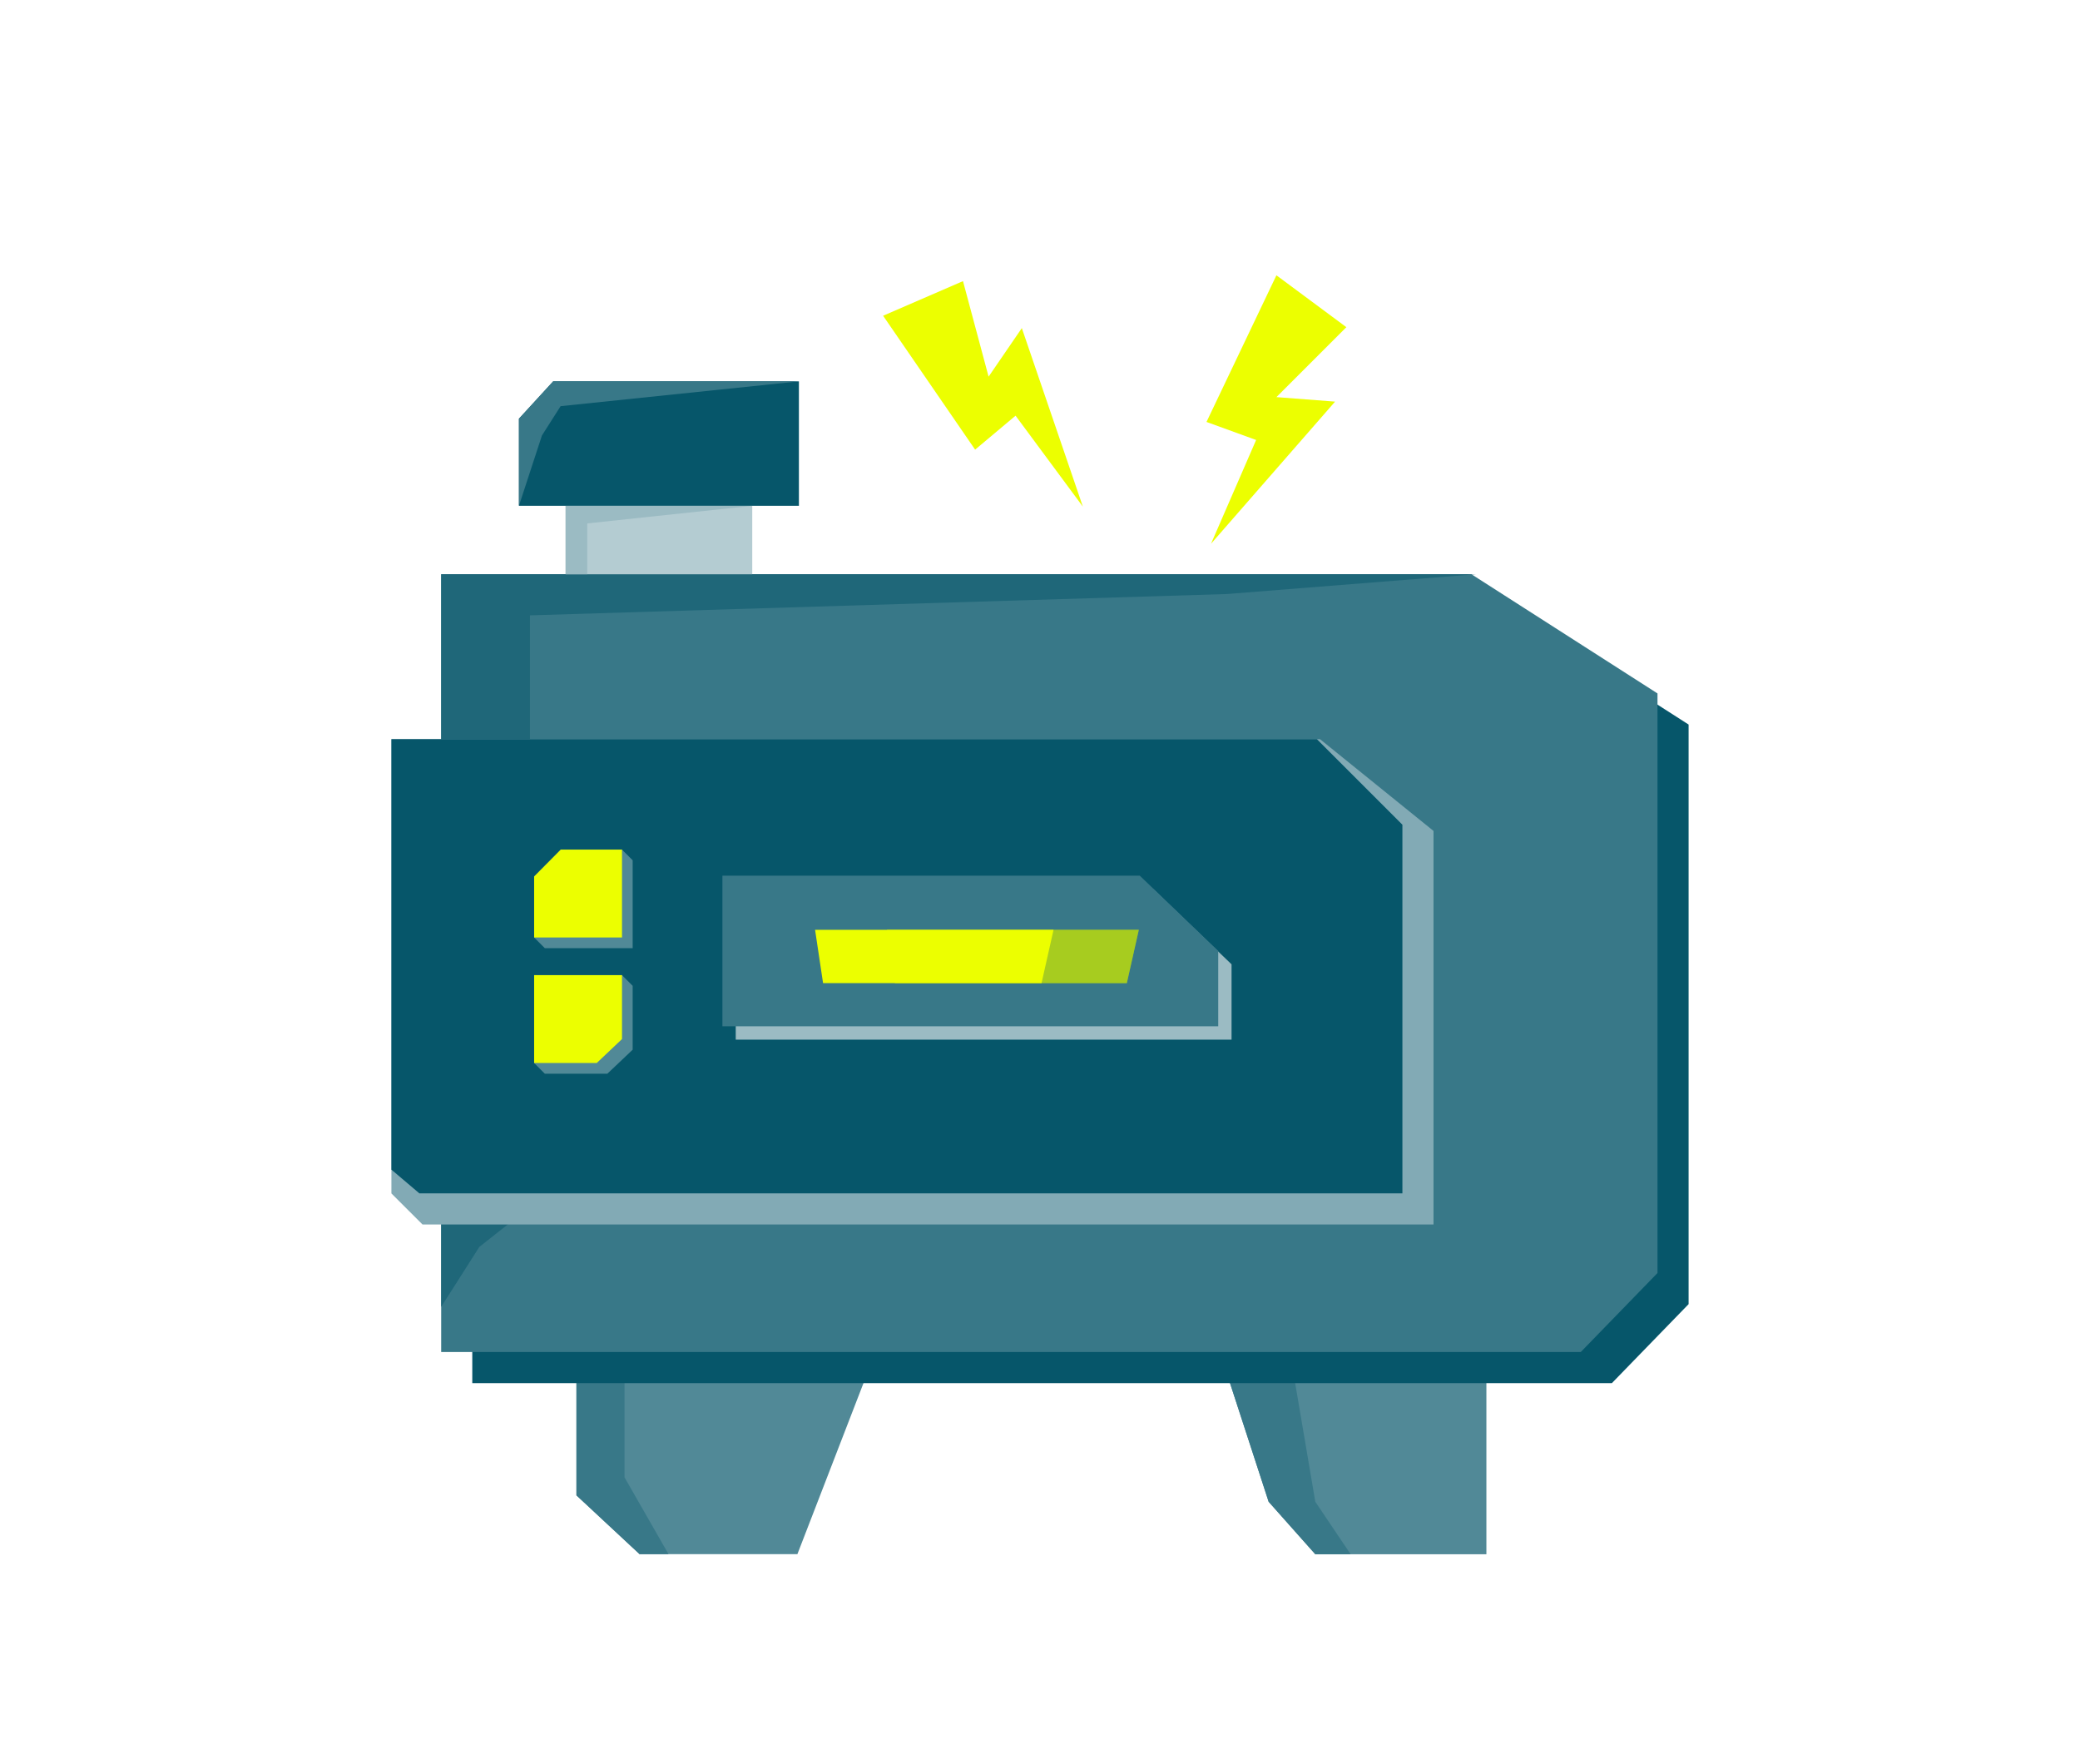
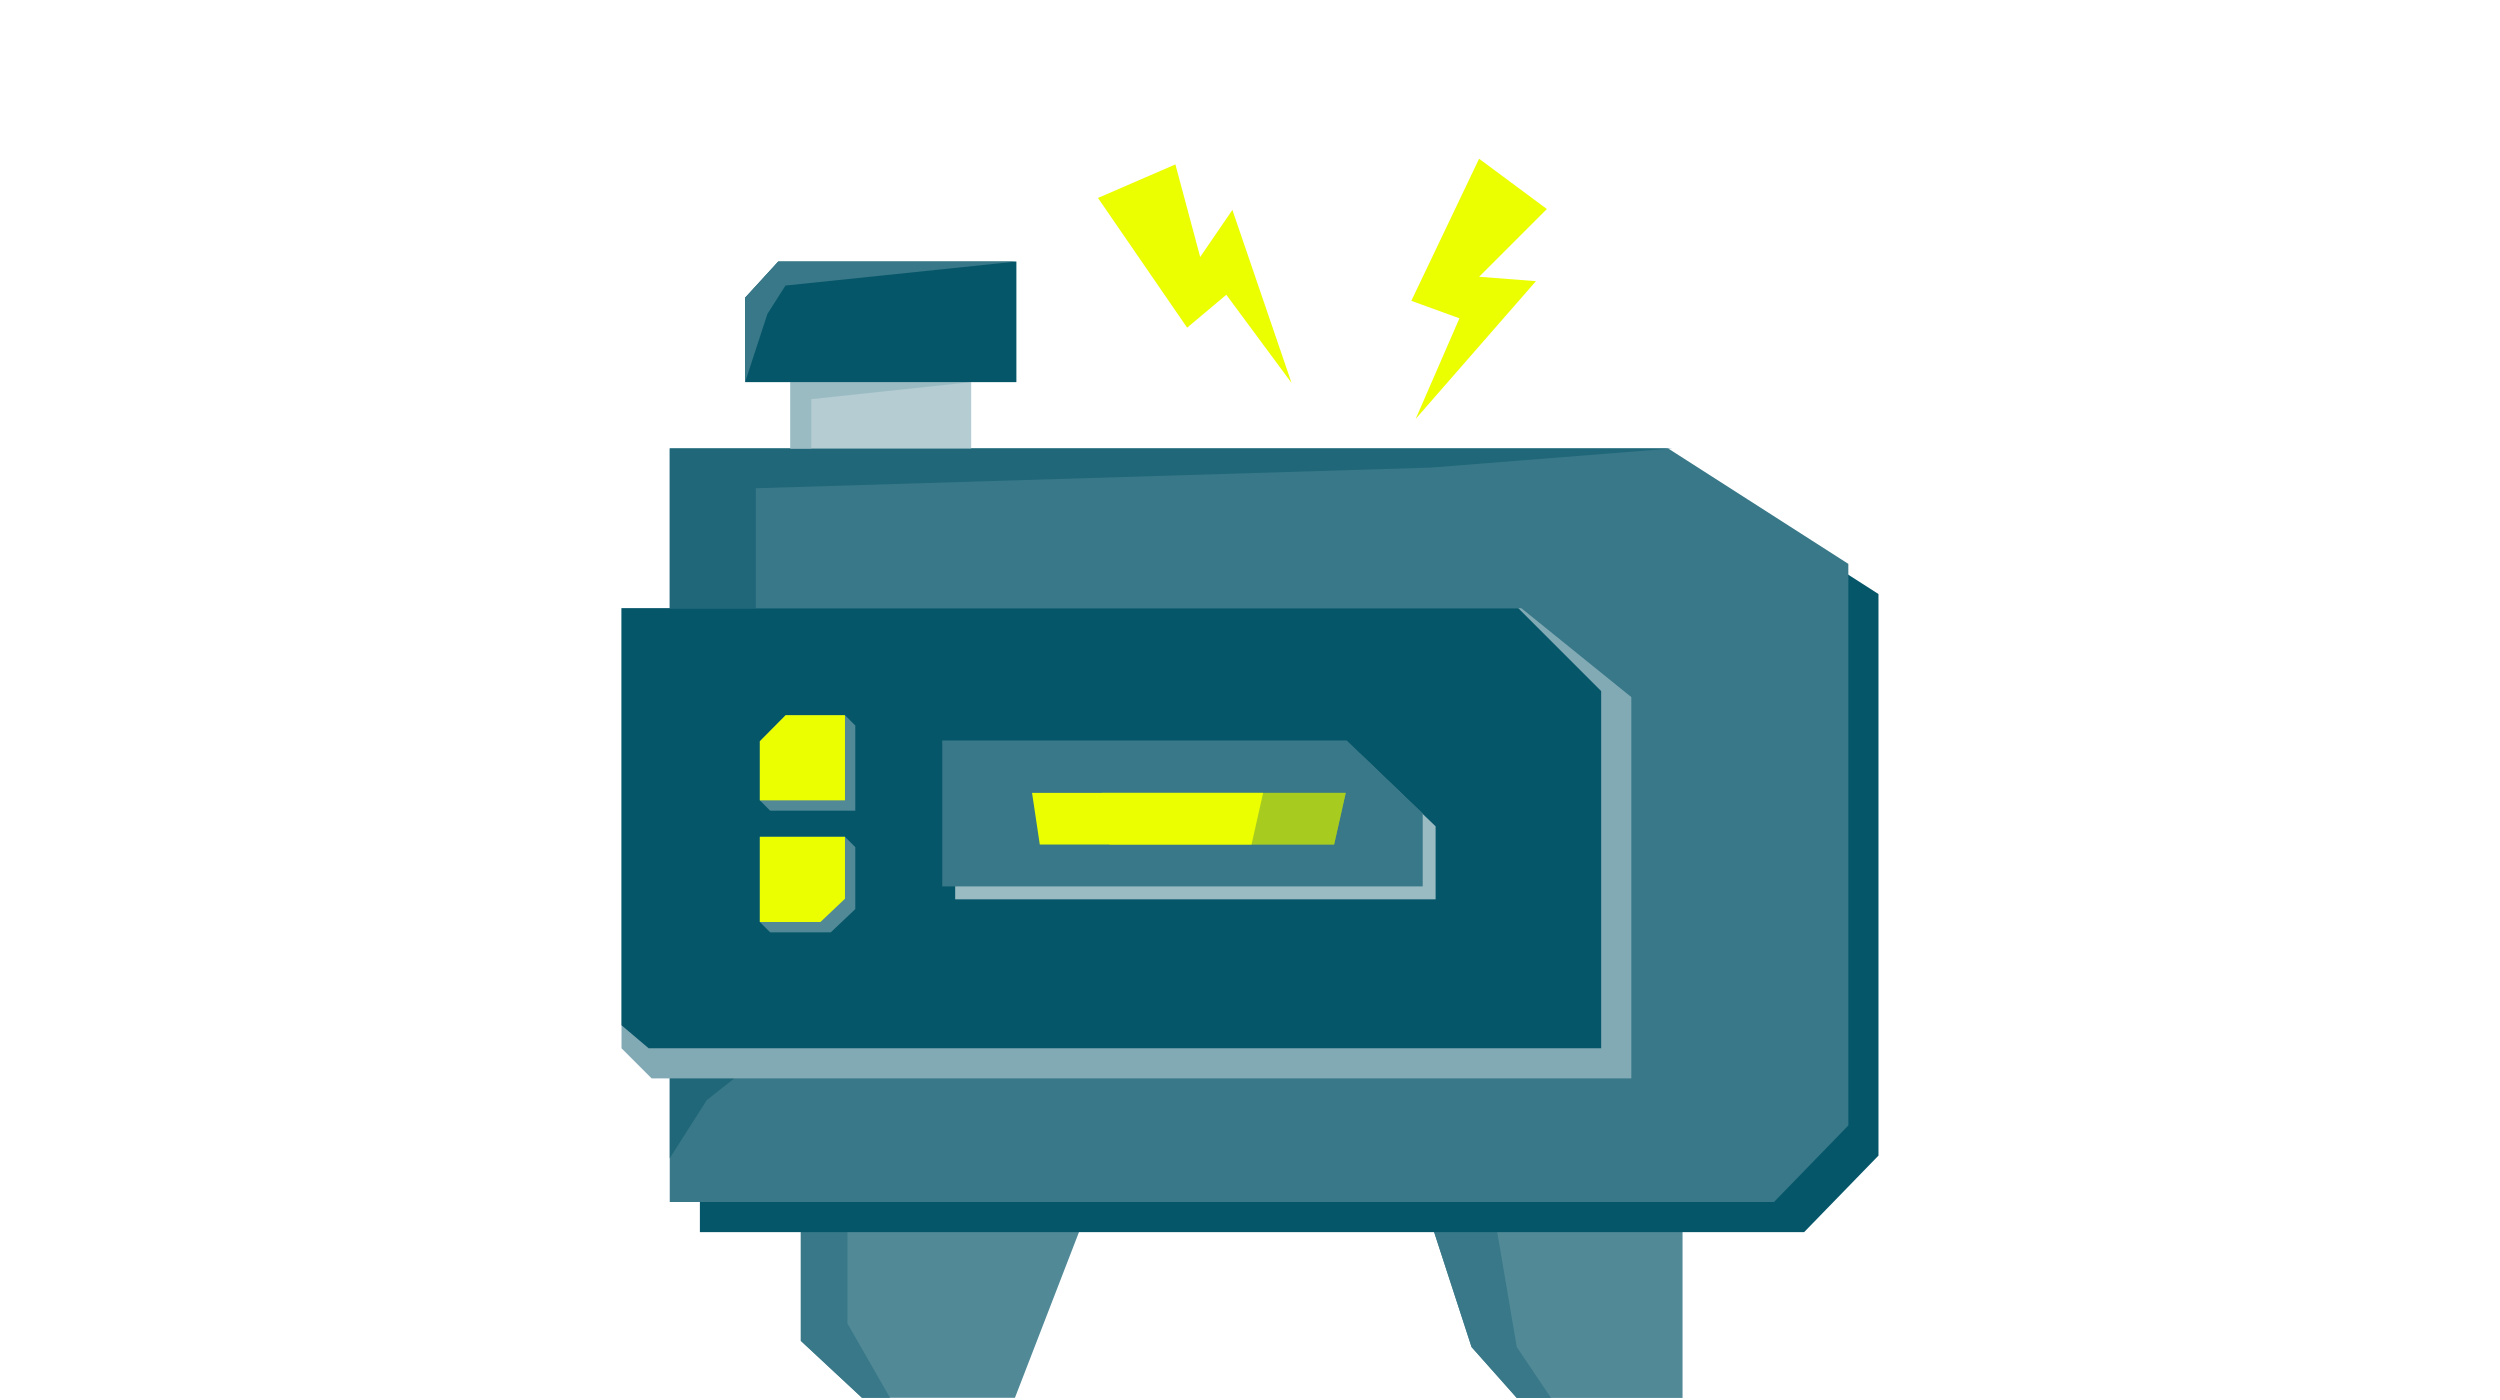
- <svg xmlns="http://www.w3.org/2000/svg" width="250" height="212" viewBox="0 0 250 212" fill="none">
-   <path d="M69.283 162.237H105.327L95.842 186.778H76.871L69.283 179.713V162.237Z" fill="#518997" />
-   <path d="M69.283 162.237H75.066V177.558L80.35 186.778H76.871L69.283 179.713V162.237Z" fill="#387888" />
-   <path d="M146.499 162.115H178.654V186.792H158.089L152.481 180.483L146.499 162.115Z" fill="#518997" />
-   <path d="M146.499 162.115H154.971L158.089 180.483L162.337 186.792H158.089L152.481 180.483L146.499 162.115Z" fill="#387888" />
-   <path d="M56.765 72.754H180.597L202.957 87.077V156.733L193.735 166.227H56.765V72.754Z" fill="#06566A" />
-   <path d="M53.026 69.015H176.858L199.218 83.338V152.994L189.996 162.488H53.026V69.015Z" fill="#387888" />
-   <path d="M53.026 69.015H177.389L147.445 71.392L63.697 73.954V145.052L57.612 149.855L53.026 157.061V69.015Z" fill="#1F6779" />
-   <path d="M158.65 88.832H47.044V141.209V143.426L50.78 147.159H54.089H172.297V99.862L158.65 88.832Z" fill="#82AAB5" />
-   <path d="M47.044 88.832H158.276L168.558 99.114V143.42H50.406L47.044 140.568V88.832Z" fill="#06566A" />
-   <path d="M67.981 60.79H90.415V69.015H67.981V60.79Z" fill="#B4CCD2" />
-   <path d="M67.981 60.79H90.415L70.582 62.905V69.015H67.981V60.79Z" fill="#9BBBC3" />
-   <path d="M66.486 45.834H96.023V60.79H62.373V50.321L66.486 45.834Z" fill="#06566A" />
-   <path d="M66.486 45.834H96.023L67.38 48.814L65.138 52.336L62.373 60.79V50.321L66.486 45.834Z" fill="#387888" />
-   <path d="M88.43 106.84H138.594L148.023 115.892V124.944H88.43V106.84Z" fill="#9BBBC3" />
-   <path d="M86.829 105.239H136.993L146.422 114.291V123.343H86.829V105.239Z" fill="#387888" />
-   <path d="M106.612 111.745H136.876L135.435 118.15H107.573L106.612 111.745Z" fill="#ECFF00" />
-   <path d="M106.612 111.745H136.876L135.435 118.15H107.573L106.612 111.745Z" fill="#06566A" fill-opacity="0.3" />
-   <path d="M97.965 111.745H126.628L125.187 118.15H98.926L97.965 111.745Z" fill="#ECFF00" />
-   <path d="M74.76 102.108H67.402L64.199 105.339V112.669L65.48 113.95H76.041V103.389L74.76 102.108Z" fill="#518997" />
-   <path d="M67.402 102.108H74.76V112.669H64.199V105.339L67.402 102.108Z" fill="#ECFF00" />
-   <path d="M74.76 117.195H64.199V127.755L65.48 129.037H73.002L76.041 126.156V118.476L74.76 117.195Z" fill="#518997" />
-   <path d="M64.199 117.195H74.76V124.875L71.721 127.755H64.199V117.195Z" fill="#ECFF00" />
-   <path d="M161.822 39.321L153.416 33.085L145.011 50.709L150.976 52.878L145.554 65.35L160.466 48.268L153.416 47.726L161.822 39.321Z" fill="#ECFF00" />
-   <path d="M115.745 33.786L106.142 37.947L117.202 54.038L122.063 49.957L130.153 60.889L122.816 39.434L118.821 45.268L115.745 33.786Z" fill="#ECFF00" />
+ <svg xmlns="http://www.w3.org/2000/svg" width="250" height="140" viewBox="0 0 250 140" fill="none">
+   <path d="M80.082 119.996H109.14L101.493 139.78H86.199L80.082 134.085V119.996Z" fill="#518997" />
+   <path d="M80.082 119.996H84.744V132.348L89.004 139.78H86.199L80.082 134.085V119.996Z" fill="#387888" />
+   <path d="M142.332 119.897H168.255V139.792H151.677L147.155 134.706L142.332 119.897Z" fill="#518997" />
+   <path d="M142.332 119.897H149.162L151.676 134.706L155.101 139.792H151.676L147.155 134.706L142.332 119.897Z" fill="#387888" />
+   <path d="M69.989 47.856H169.822L187.848 59.403V115.559L180.413 123.213H69.989V47.856Z" fill="#06566A" />
+   <path d="M66.975 44.841H166.807L184.834 56.388V112.544L177.399 120.199H66.975V44.841Z" fill="#387888" />
+   <path d="M66.975 44.841H167.236L143.095 46.757L75.578 48.823V106.141L70.672 110.014L66.975 115.823V44.841Z" fill="#1F6779" />
+   <path d="M152.129 60.817H62.152V103.043V104.831L65.165 107.84H67.832H163.131V69.71L152.129 60.817Z" fill="#82AAB5" />
+   <path d="M62.152 60.817H151.827L160.116 69.107V104.826H64.863L62.152 102.527V60.817Z" fill="#06566A" />
+   <path d="M79.032 38.21H97.118V44.842H79.032V38.21Z" fill="#B4CCD2" />
+   <path d="M79.032 38.21H97.118L81.129 39.915V44.842H79.032V38.21Z" fill="#9BBBC3" />
+   <path d="M77.826 26.153H101.639V38.21H74.511V29.77L77.826 26.153Z" fill="#06566A" />
+   <path d="M77.826 26.153H101.639L78.547 28.555L76.74 31.395L74.511 38.21V29.77L77.826 26.153Z" fill="#387888" />
+   <path d="M95.518 75.336H135.959L143.561 82.633V89.931H95.518V75.336Z" fill="#9BBBC3" />
+   <path d="M94.227 74.045H134.668L142.27 81.342V88.64H94.227V74.045Z" fill="#387888" />
+   <path d="M110.176 79.289H134.575L133.413 84.453H110.95L110.176 79.289Z" fill="#ECFF00" />
+   <path d="M110.176 79.289H134.575L133.413 84.453H110.95L110.176 79.289Z" fill="#06566A" fill-opacity="0.3" />
+   <path d="M103.205 79.289H126.313L125.151 84.453H103.979L103.205 79.289Z" fill="#ECFF00" />
+   <path d="M84.497 71.52H78.565L75.983 74.126V80.034L77.016 81.067H85.53V72.553L84.497 71.52Z" fill="#518997" />
+   <path d="M78.565 71.52H84.497V80.034H75.983V74.126L78.565 71.52Z" fill="#ECFF00" />
+   <path d="M84.497 83.683H75.983V92.197L77.016 93.23H83.08L85.53 90.908V84.716L84.497 83.683Z" fill="#518997" />
+   <path d="M75.983 83.683H84.497V89.875L82.047 92.197H75.983V83.683Z" fill="#ECFF00" />
+   <path d="M154.685 20.902L147.909 15.875L141.133 30.083L145.942 31.831L141.57 41.886L153.592 28.116L147.909 27.678L154.685 20.902Z" fill="#ECFF00" />
+   <path d="M117.539 16.44L109.797 19.795L118.713 32.767L122.632 29.477L129.154 38.291L123.239 20.993L120.019 25.697L117.539 16.44Z" fill="#ECFF00" />
</svg>
